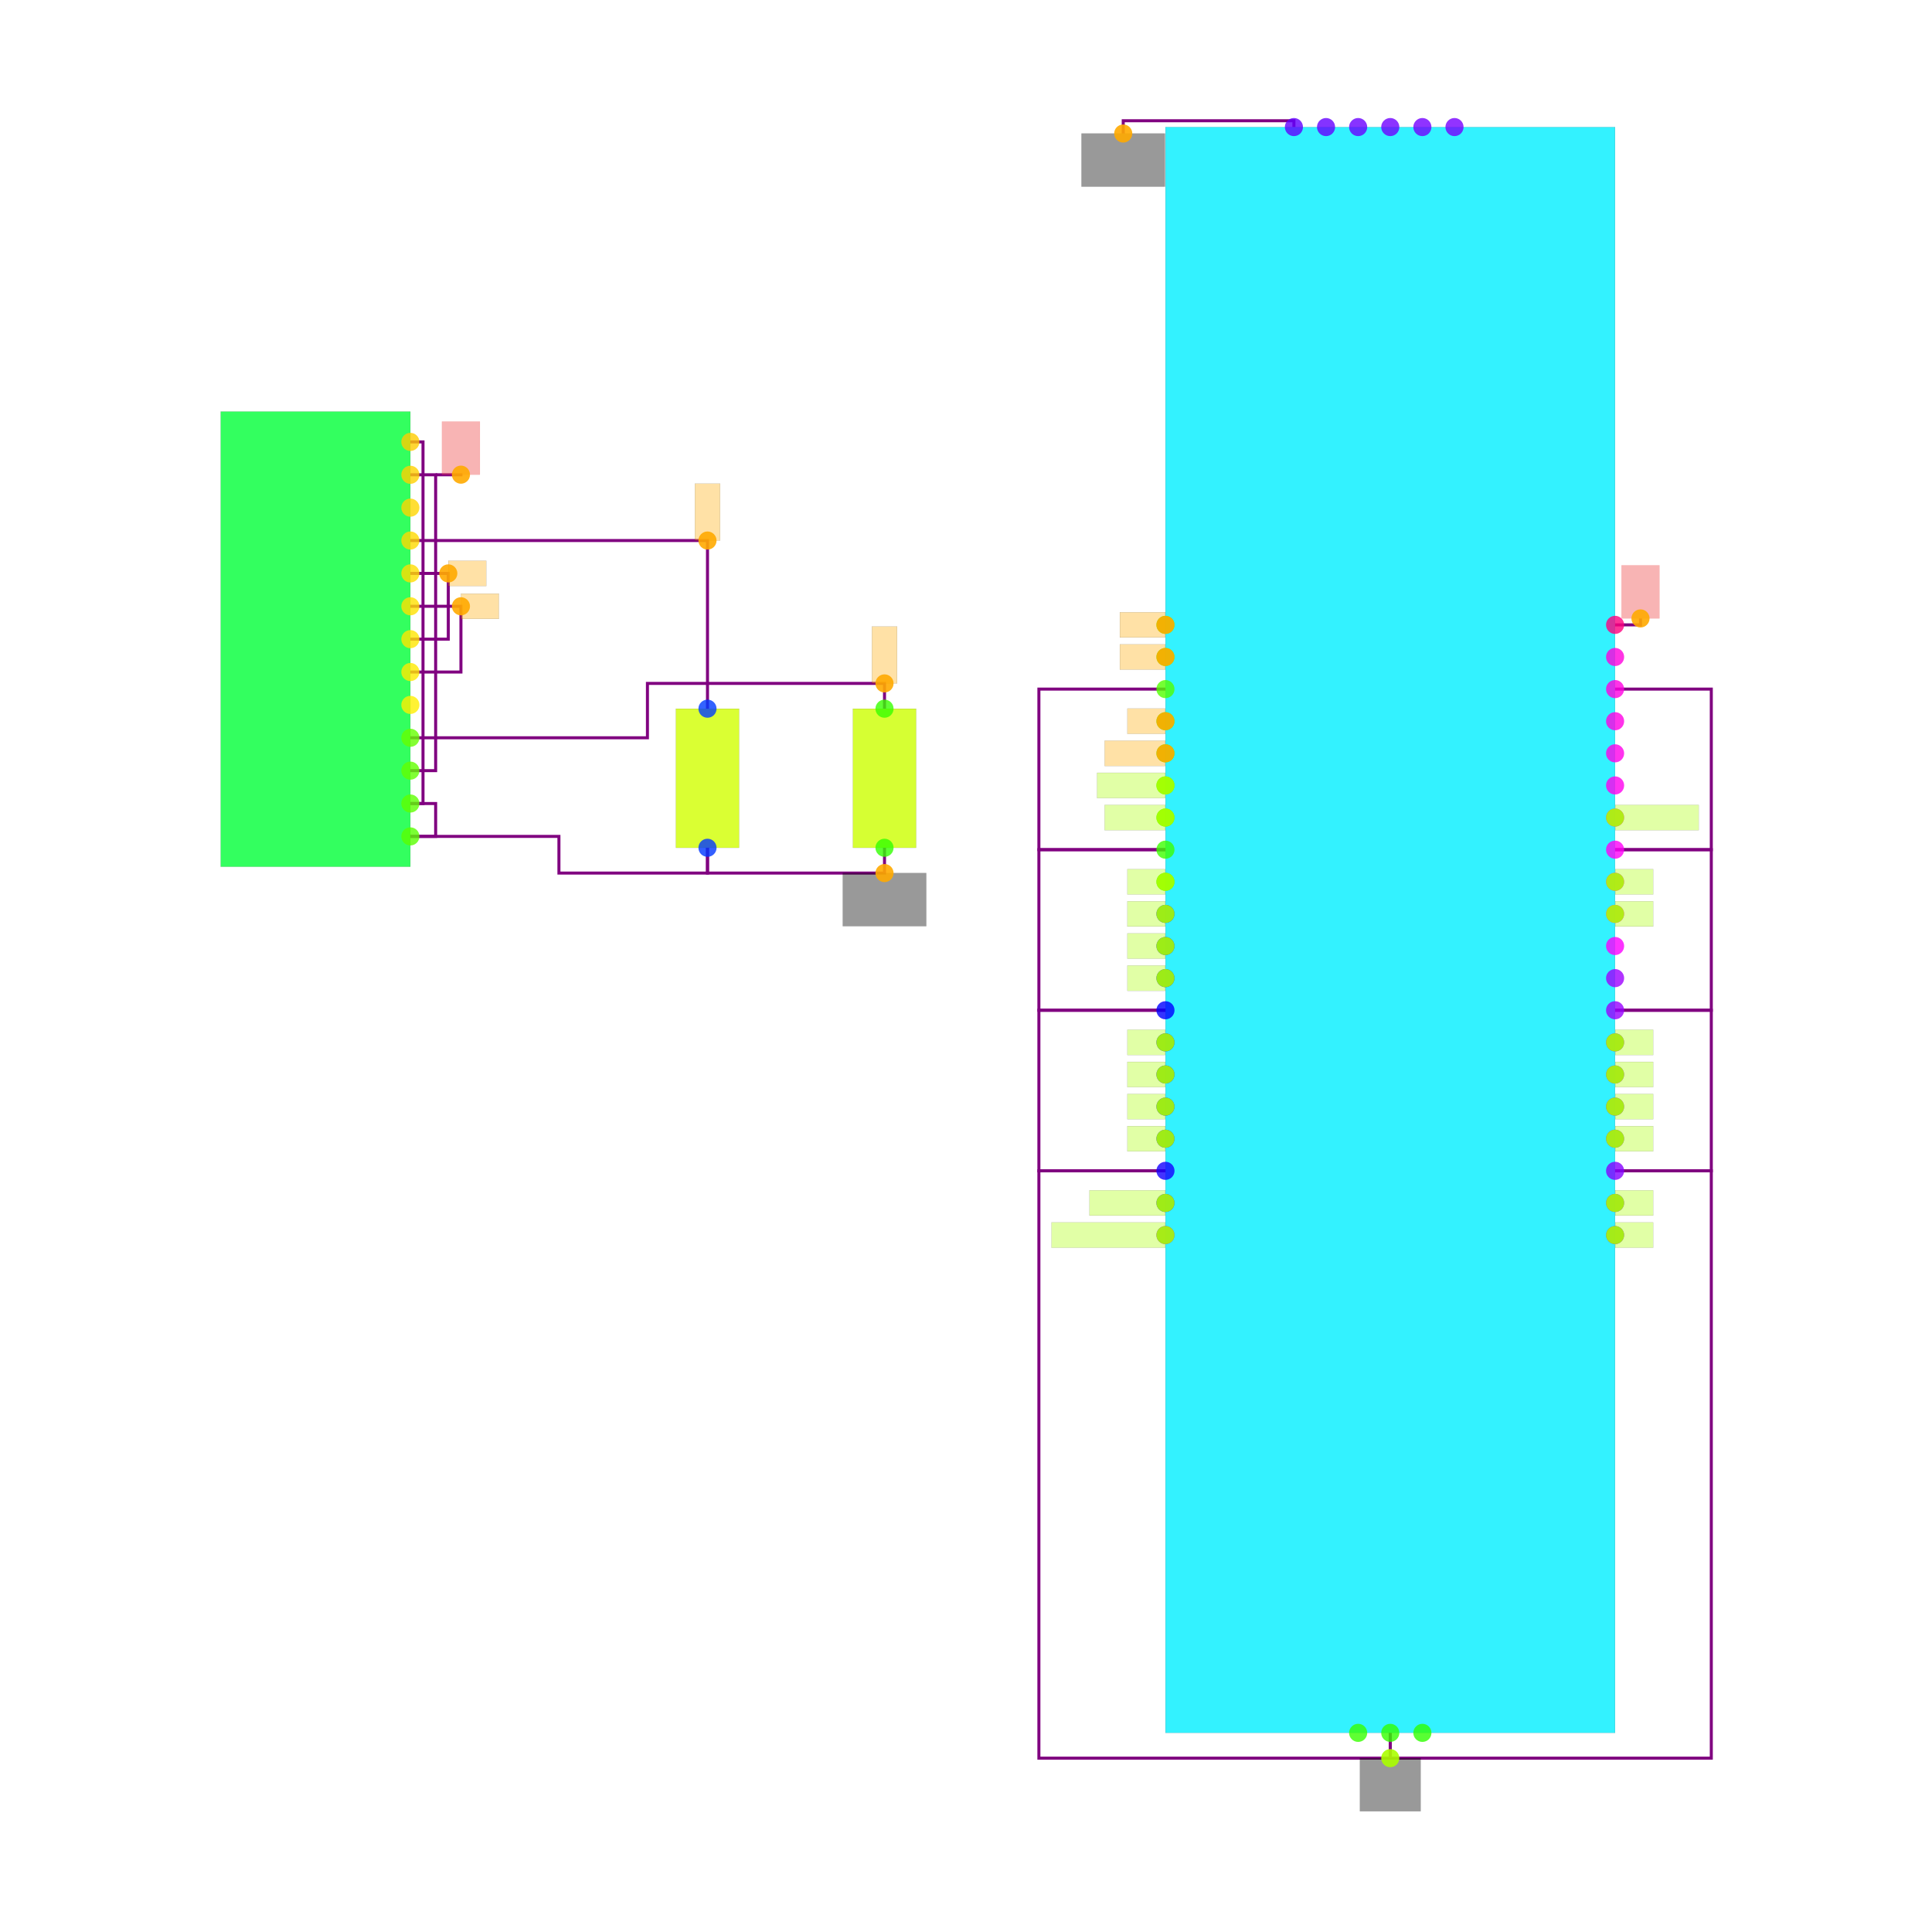
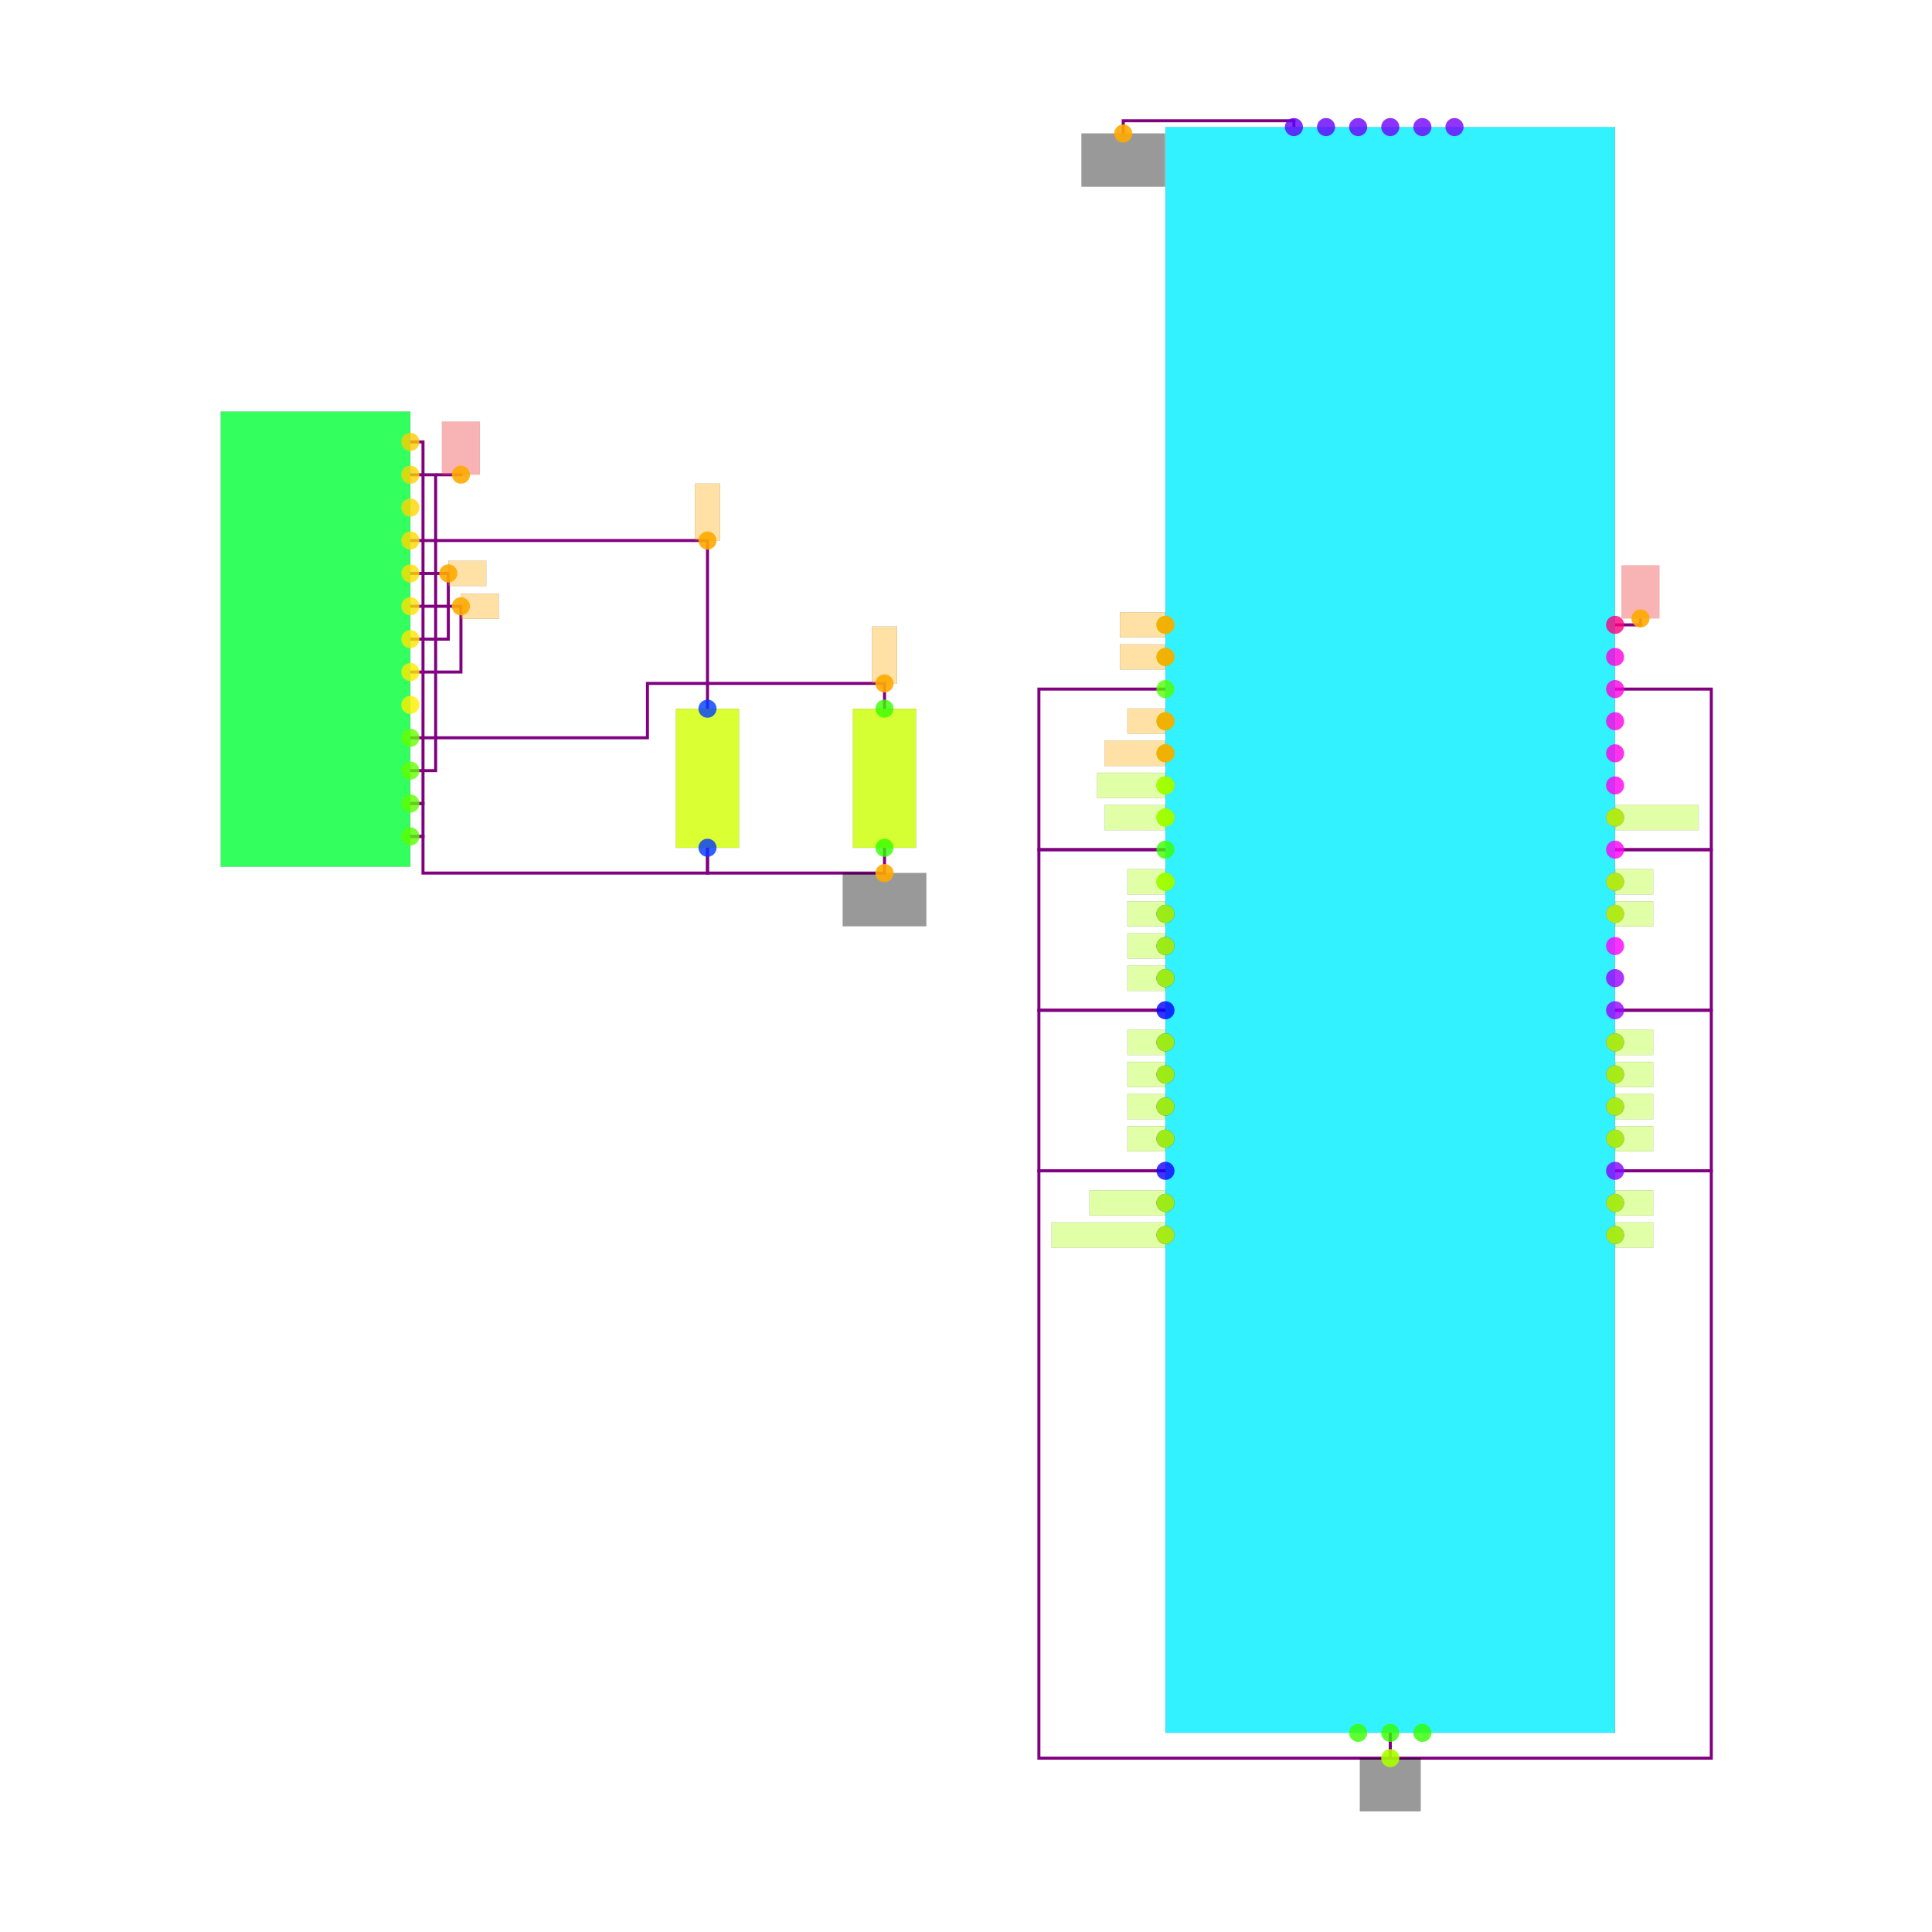
<svg xmlns="http://www.w3.org/2000/svg" width="640" height="640" viewBox="0 0 640 640">
  <rect width="100%" height="100%" fill="white" />
  <g>
    <polyline data-points="-7.75,3.08 -5.4,3.08 -5.4,1.75" data-type="line" data-label="" points="135.937,179.058 234.366,179.058 234.366,234.764" fill="none" stroke="purple" stroke-width="1px" />
  </g>
  <g>
    <polyline data-points="-7.75,1.52 -5.875,1.52 -5.875,1.95 -4,1.95 -4,1.75" data-type="line" data-label="" points="135.937,244.398 214.471,244.398 214.471,226.387 293.005,226.387 293.005,234.764" fill="none" stroke="purple" stroke-width="1px" />
  </g>
  <g>
    <polyline data-points="-4,0.6499999999999999 -4,0.44999999999999973 -5.4,0.44999999999999973 -5.4,0.6499999999999999" data-type="line" data-label="" points="293.005,280.838 293.005,289.215 234.366,289.215 234.366,280.838" fill="none" stroke="purple" stroke-width="1px" />
  </g>
  <g>
-     <polyline data-points="-7.75,0.74 -6.575,0.74 -6.575,0.4499999999999999 -5.4,0.4499999999999999 -5.4,0.6499999999999999" data-type="line" data-label="" points="135.937,277.068 185.152,277.068 185.152,289.215 234.366,289.215 234.366,280.838" fill="none" stroke="purple" stroke-width="1px" />
-   </g>
-   <g>
-     <polyline data-points="-7.75,1 -7.55,1 -7.55,0.74 -7.75,0.74" data-type="line" data-label="" points="135.937,266.178 144.314,266.178 144.314,277.068 135.937,277.068" fill="none" stroke="purple" stroke-width="1px" />
+     <polyline data-points="-7.75,0.74 -7.65,0.74 -7.65,0.4499999999999999 -5.4,0.4499999999999999 -5.4,0.6499999999999999" data-type="line" data-label="" points="135.937,277.068 140.126,277.068 140.126,289.215 234.366,289.215 234.366,280.838" fill="none" stroke="purple" stroke-width="1px" />
+   </g>
+   <g>
+     <polyline data-points="-7.75,1 -7.65,1 -7.65,0.74 -7.75,0.74" data-type="line" data-label="" points="135.937,266.178 140.126,266.178 140.126,277.068 135.937,277.068" fill="none" stroke="purple" stroke-width="1px" />
  </g>
  <g>
    <polyline data-points="-7.75,3.86 -7.65,3.86 -7.65,1 -7.75,1" data-type="line" data-label="" points="135.937,146.387 140.126,146.387 140.126,266.178 135.937,266.178" fill="none" stroke="purple" stroke-width="1px" />
  </g>
  <g>
    <polyline data-points="-7.75,3.6 -7.55,3.6 -7.55,1.26 -7.75,1.26" data-type="line" data-label="" points="135.937,157.277 144.314,157.277 144.314,255.288 135.937,255.288" fill="none" stroke="purple" stroke-width="1px" />
  </g>
  <g>
    <polyline data-points="-7.75,2.82 -7.45,2.82 -7.45,2.3 -7.75,2.3" data-type="line" data-label="" points="135.937,189.948 148.503,189.948 148.503,211.728 135.937,211.728" fill="none" stroke="purple" stroke-width="1px" />
  </g>
  <g>
    <polyline data-points="-7.75,2.56 -7.3500000000000005,2.56 -7.3500000000000005,2.04 -7.75,2.04" data-type="line" data-label="" points="135.937,200.838 152.691,200.838 152.691,222.618 135.937,222.618" fill="none" stroke="purple" stroke-width="1px" />
  </g>
  <g>
    <polyline data-points="-1.778,-1.905 -2.7790000000000004,-1.905 -2.7790000000000004,-0.635 -1.778,-0.635" data-type="line" data-label="" points="386.073,387.853 344.147,387.853 344.147,334.66 386.073,334.66" fill="none" stroke="purple" stroke-width="1px" />
  </g>
  <g>
    <polyline data-points="-1.778,0.635 -2.7790000000000004,0.635 -2.7790000000000004,-0.635 -1.778,-0.635" data-type="line" data-label="" points="386.073,281.466 344.147,281.466 344.147,334.66 386.073,334.66" fill="none" stroke="purple" stroke-width="1px" />
  </g>
  <g>
    <polyline data-points="-1.778,1.905 -2.7790000000000004,1.905 -2.7790000000000004,0.635 -1.778,0.635" data-type="line" data-label="" points="386.073,228.272 344.147,228.272 344.147,281.466 386.073,281.466" fill="none" stroke="purple" stroke-width="1px" />
  </g>
  <g>
    <polyline data-points="0,-6.35 0,-6.55 -2.7790000000000004,-6.55 -2.7790000000000004,-1.905 -1.778,-1.905" data-type="line" data-label="" points="460.545,574.031 460.545,582.408 344.147,582.408 344.147,387.853 386.073,387.853" fill="none" stroke="purple" stroke-width="1px" />
  </g>
  <g>
    <polyline data-points="1.7780000000000005,-1.9050000000000011 2.539,-1.9050000000000011 2.539,-6.55 0,-6.55 0,-6.35" data-type="line" data-label="" points="535.016,387.853 566.89,387.853 566.89,582.408 460.545,582.408 460.545,574.031" fill="none" stroke="purple" stroke-width="1px" />
  </g>
  <g>
    <polyline data-points="1.778,-0.635 2.539,-0.635 2.539,-1.905 1.778,-1.905" data-type="line" data-label="" points="535.016,334.66 566.89,334.66 566.89,387.853 535.016,387.853" fill="none" stroke="purple" stroke-width="1px" />
  </g>
  <g>
    <polyline data-points="1.778,0.635 2.539,0.635 2.539,-0.635 1.778,-0.635" data-type="line" data-label="" points="535.016,281.466 566.89,281.466 566.89,334.66 535.016,334.66" fill="none" stroke="purple" stroke-width="1px" />
  </g>
  <g>
    <polyline data-points="1.778,1.905 2.539,1.905 2.539,0.635 1.778,0.635" data-type="line" data-label="" points="535.016,228.272 566.89,228.272 566.89,281.466 535.016,281.466" fill="none" stroke="purple" stroke-width="1px" />
  </g>
  <g>
    <polyline data-points="-7.55,3.6 -7.35,3.6 -7.35,3.601" data-type="line" data-label="" points="144.314,157.277 152.691,157.277 152.691,157.236" fill="none" stroke="purple" stroke-width="1px" />
  </g>
  <g>
    <polyline data-points="1.778,2.413 1.9789999999999999,2.413 1.9789999999999999,2.4639999999999995" data-type="line" data-label="" points="535.016,206.995 543.435,206.995 543.435,204.859" fill="none" stroke="purple" stroke-width="1px" />
  </g>
  <g>
    <polyline data-points="-0.762,6.35 -0.762,6.3999999999999995 -2.112,6.3999999999999995 -2.112,6.2989999999999995" data-type="line" data-label="" points="428.628,42.094 428.628,40 372.084,40 372.084,44.23" fill="none" stroke="purple" stroke-width="1px" />
  </g>
  <g>
    <rect data-type="rect" data-label="J2" data-x="0" data-y="0" x="386.073" y="42.094" width="148.942" height="531.937" fill="hsl(184, 100%, 50%, 0.8)" stroke="black" stroke-width="0.024" />
  </g>
  <g>
    <rect data-type="rect" data-label="USB1" data-x="-8.5" data-y="2.3" x="73.11" y="136.335" width="62.827" height="150.785" fill="hsl(133, 100%, 50%, 0.8)" stroke="black" stroke-width="0.024" />
  </g>
  <g>
    <rect data-type="rect" data-label="R1" data-x="-5.4" data-y="1.2" x="223.895" y="234.764" width="20.942" height="46.073" fill="hsl(71, 100%, 50%, 0.8)" stroke="black" stroke-width="0.024" />
  </g>
  <g>
    <rect data-type="rect" data-label="R2" data-x="-4" data-y="1.2" x="282.534" y="234.764" width="20.942" height="46.073" fill="hsl(72, 100%, 50%, 0.8)" stroke="black" stroke-width="0.024" />
  </g>
  <g>
    <rect data-type="rect" data-label="netId: SDA globalConnNetId: connectivity_net6" data-x="-1.9589999999999999" data-y="2.413" x="370.953" y="202.806" width="15.079" height="8.377" fill="hsl(40, 100%, 50%, 0.35)" stroke="black" stroke-width="0.024" />
  </g>
  <g>
    <rect data-type="rect" data-label="netId: SCL globalConnNetId: connectivity_net7" data-x="-1.9589999999999999" data-y="2.159" x="370.953" y="213.445" width="15.079" height="8.377" fill="hsl(40, 100%, 50%, 0.35)" stroke="black" stroke-width="0.024" />
  </g>
  <g>
    <rect data-type="rect" data-label="netId: GND globalConnNetId: connectivity_net31" data-x="0" data-y="-6.76" x="450.492" y="582.408" width="20.105" height="17.592" fill="#00000066" stroke="#000000" stroke-width="0.024" />
  </g>
  <g>
    <rect data-type="rect" data-label="netId: UP globalConnNetId: connectivity_net8" data-x="-1.9289999999999998" data-y="1.651" x="373.466" y="234.723" width="12.565" height="8.377" fill="hsl(40, 100%, 50%, 0.35)" stroke="black" stroke-width="0.024" />
  </g>
  <g>
    <rect data-type="rect" data-label="netId: DOWN globalConnNetId: connectivity_net9" data-x="-2.0189999999999997" data-y="1.397" x="365.927" y="245.361" width="20.105" height="8.377" fill="hsl(40, 100%, 50%, 0.35)" stroke="black" stroke-width="0.024" />
  </g>
  <g>
    <rect data-type="rect" data-label="netId: RIGHT globalConnNetId: connectivity_net10" data-x="-2.049" data-y="1.143" x="363.414" y="256" width="22.618" height="8.377" fill="hsl(80, 100%, 50%, 0.35)" stroke="black" stroke-width="0.024" />
  </g>
  <g>
    <rect data-type="rect" data-label="netId: LEFT globalConnNetId: connectivity_net11" data-x="-2.0189999999999997" data-y="0.889" x="365.927" y="266.639" width="20.105" height="8.377" fill="hsl(80, 100%, 50%, 0.35)" stroke="black" stroke-width="0.024" />
  </g>
  <g>
    <rect data-type="rect" data-label="netId: B1 globalConnNetId: connectivity_net12" data-x="-1.9289999999999998" data-y="0.381" x="373.466" y="287.916" width="12.565" height="8.377" fill="hsl(80, 100%, 50%, 0.35)" stroke="black" stroke-width="0.024" />
  </g>
  <g>
    <rect data-type="rect" data-label="netId: B2 globalConnNetId: connectivity_net13" data-x="-1.9289999999999998" data-y="0.127" x="373.466" y="298.555" width="12.565" height="8.377" fill="hsl(80, 100%, 50%, 0.35)" stroke="black" stroke-width="0.024" />
  </g>
  <g>
    <rect data-type="rect" data-label="netId: R2 globalConnNetId: connectivity_net14" data-x="-1.9289999999999998" data-y="-0.127" x="373.466" y="309.194" width="12.565" height="8.377" fill="hsl(80, 100%, 50%, 0.35)" stroke="black" stroke-width="0.024" />
  </g>
  <g>
    <rect data-type="rect" data-label="netId: L2 globalConnNetId: connectivity_net15" data-x="-1.9289999999999998" data-y="-0.381" x="373.466" y="319.832" width="12.565" height="8.377" fill="hsl(80, 100%, 50%, 0.35)" stroke="black" stroke-width="0.024" />
  </g>
  <g>
    <rect data-type="rect" data-label="netId: B3 globalConnNetId: connectivity_net16" data-x="-1.9289999999999998" data-y="-0.889" x="373.466" y="341.11" width="12.565" height="8.377" fill="hsl(80, 100%, 50%, 0.35)" stroke="black" stroke-width="0.024" />
  </g>
  <g>
    <rect data-type="rect" data-label="netId: B4 globalConnNetId: connectivity_net17" data-x="-1.9289999999999998" data-y="-1.143" x="373.466" y="351.749" width="12.565" height="8.377" fill="hsl(80, 100%, 50%, 0.35)" stroke="black" stroke-width="0.024" />
  </g>
  <g>
    <rect data-type="rect" data-label="netId: R1 globalConnNetId: connectivity_net18" data-x="-1.9289999999999998" data-y="-1.397" x="373.466" y="362.387" width="12.565" height="8.377" fill="hsl(80, 100%, 50%, 0.35)" stroke="black" stroke-width="0.024" />
  </g>
  <g>
    <rect data-type="rect" data-label="netId: L1 globalConnNetId: connectivity_net19" data-x="-1.9289999999999998" data-y="-1.651" x="373.466" y="373.026" width="12.565" height="8.377" fill="hsl(80, 100%, 50%, 0.35)" stroke="black" stroke-width="0.024" />
  </g>
  <g>
    <rect data-type="rect" data-label="netId: TURBO globalConnNetId: connectivity_net20" data-x="-2.0789999999999997" data-y="-2.159" x="360.901" y="394.304" width="25.131" height="8.377" fill="hsl(80, 100%, 50%, 0.35)" stroke="black" stroke-width="0.024" />
  </g>
  <g>
    <rect data-type="rect" data-label="netId: LED-TURBO globalConnNetId: connectivity_net21" data-x="-2.229" data-y="-2.413" x="348.335" y="404.942" width="37.696" height="8.377" fill="hsl(80, 100%, 50%, 0.35)" stroke="black" stroke-width="0.024" />
  </g>
  <g>
    <rect data-type="rect" data-label="netId: S1 globalConnNetId: connectivity_net22" data-x="1.9289999999999998" data-y="-2.413" x="535.058" y="404.942" width="12.565" height="8.377" fill="hsl(80, 100%, 50%, 0.35)" stroke="black" stroke-width="0.024" />
  </g>
  <g>
    <rect data-type="rect" data-label="netId: S2 globalConnNetId: connectivity_net23" data-x="1.9289999999999998" data-y="-2.159" x="535.058" y="394.304" width="12.565" height="8.377" fill="hsl(80, 100%, 50%, 0.35)" stroke="black" stroke-width="0.024" />
  </g>
  <g>
    <rect data-type="rect" data-label="netId: L3 globalConnNetId: connectivity_net24" data-x="1.9289999999999998" data-y="-1.651" x="535.058" y="373.026" width="12.565" height="8.377" fill="hsl(80, 100%, 50%, 0.35)" stroke="black" stroke-width="0.024" />
  </g>
  <g>
    <rect data-type="rect" data-label="netId: R3 globalConnNetId: connectivity_net25" data-x="1.9289999999999998" data-y="-1.397" x="535.058" y="362.387" width="12.565" height="8.377" fill="hsl(80, 100%, 50%, 0.35)" stroke="black" stroke-width="0.024" />
  </g>
  <g>
    <rect data-type="rect" data-label="netId: A1 globalConnNetId: connectivity_net26" data-x="1.9289999999999998" data-y="-1.143" x="535.058" y="351.749" width="12.565" height="8.377" fill="hsl(80, 100%, 50%, 0.35)" stroke="black" stroke-width="0.024" />
  </g>
  <g>
    <rect data-type="rect" data-label="netId: A2 globalConnNetId: connectivity_net27" data-x="1.9289999999999998" data-y="-0.889" x="535.058" y="341.11" width="12.565" height="8.377" fill="hsl(80, 100%, 50%, 0.35)" stroke="black" stroke-width="0.024" />
  </g>
  <g>
    <rect data-type="rect" data-label="netId: R5 globalConnNetId: connectivity_net28" data-x="1.9289999999999998" data-y="0.127" x="535.058" y="298.555" width="12.565" height="8.377" fill="hsl(80, 100%, 50%, 0.35)" stroke="black" stroke-width="0.024" />
  </g>
  <g>
    <rect data-type="rect" data-label="netId: L5 globalConnNetId: connectivity_net29" data-x="1.9289999999999998" data-y="0.381" x="535.058" y="287.916" width="12.565" height="8.377" fill="hsl(80, 100%, 50%, 0.35)" stroke="black" stroke-width="0.024" />
  </g>
  <g>
    <rect data-type="rect" data-label="netId: LED-RGB globalConnNetId: connectivity_net30" data-x="2.109" data-y="0.889" x="535.058" y="266.639" width="27.644" height="8.377" fill="hsl(80, 100%, 50%, 0.35)" stroke="black" stroke-width="0.024" />
  </g>
  <g>
    <rect data-type="rect" data-label="netId: V5 globalConnNetId: connectivity_net3" data-x="-7.35" data-y="3.811" x="146.408" y="139.644" width="12.565" height="17.592" fill="#ef444466" stroke="#ef4444" stroke-width="0.024" />
  </g>
  <g>
    <rect data-type="rect" data-label="netId: V5 globalConnNetId: connectivity_net3" data-x="1.9789999999999999" data-y="2.6739999999999995" x="537.152" y="187.267" width="12.565" height="17.592" fill="#ef444466" stroke="#ef4444" stroke-width="0.024" />
  </g>
  <g>
    <rect data-type="rect" data-label="netId: GNDPWR globalConnNetId: connectivity_net2" data-x="-4" data-y="0.23999999999999974" x="279.183" y="289.215" width="27.644" height="17.592" fill="#00000066" stroke="#000000" stroke-width="0.024" />
  </g>
  <g>
    <rect data-type="rect" data-label="netId: GNDPWR globalConnNetId: connectivity_net2" data-x="-2.112" data-y="6.0889999999999995" x="358.262" y="44.23" width="27.644" height="17.592" fill="#00000066" stroke="#000000" stroke-width="0.024" />
  </g>
  <g>
    <rect data-type="rect" data-label="netId: USB1.CC1 to R1.1 globalConnNetId: connectivity_net0" data-x="-5.4" data-y="3.305" x="230.178" y="160.209" width="8.377" height="18.848" fill="hsl(40, 100%, 50%, 0.35)" stroke="black" stroke-width="0.024" />
  </g>
  <g>
    <rect data-type="rect" data-label="netId: D- globalConnNetId: connectivity_net4" data-x="-7.3" data-y="2.82" x="148.503" y="185.759" width="12.565" height="8.377" fill="hsl(40, 100%, 50%, 0.35)" stroke="black" stroke-width="0.024" />
  </g>
  <g>
    <rect data-type="rect" data-label="netId: D+ globalConnNetId: connectivity_net5" data-x="-7.2" data-y="2.56" x="152.691" y="196.649" width="12.565" height="8.377" fill="hsl(40, 100%, 50%, 0.35)" stroke="black" stroke-width="0.024" />
  </g>
  <g>
    <rect data-type="rect" data-label="netId: USB1.CC2 to R2.1 globalConnNetId: connectivity_net1" data-x="-4" data-y="2.175" x="288.817" y="207.539" width="8.377" height="18.848" fill="hsl(40, 100%, 50%, 0.35)" stroke="black" stroke-width="0.024" />
  </g>
  <g>
    <circle data-type="point" data-label="J2.1 x-" data-x="-1.778" data-y="2.413" cx="386.073" cy="206.995" r="3" fill="hsl(99, 100%, 50%, 0.8)" />
  </g>
  <g>
    <circle data-type="point" data-label="J2.2 x-" data-x="-1.778" data-y="2.159" cx="386.073" cy="217.634" r="3" fill="hsl(100, 100%, 50%, 0.8)" />
  </g>
  <g>
    <circle data-type="point" data-label="J2.3 x-" data-x="-1.778" data-y="1.905" cx="386.073" cy="228.272" r="3" fill="hsl(101, 100%, 50%, 0.8)" />
  </g>
  <g>
    <circle data-type="point" data-label="J2.4 x-" data-x="-1.778" data-y="1.651" cx="386.073" cy="238.911" r="3" fill="hsl(102, 100%, 50%, 0.8)" />
  </g>
  <g>
    <circle data-type="point" data-label="J2.5 x-" data-x="-1.778" data-y="1.397" cx="386.073" cy="249.55" r="3" fill="hsl(103, 100%, 50%, 0.8)" />
  </g>
  <g>
    <circle data-type="point" data-label="J2.6 x-" data-x="-1.778" data-y="1.143" cx="386.073" cy="260.188" r="3" fill="hsl(104, 100%, 50%, 0.8)" />
  </g>
  <g>
    <circle data-type="point" data-label="J2.7 x-" data-x="-1.778" data-y="0.889" cx="386.073" cy="270.827" r="3" fill="hsl(105, 100%, 50%, 0.8)" />
  </g>
  <g>
    <circle data-type="point" data-label="J2.8 x-" data-x="-1.778" data-y="0.635" cx="386.073" cy="281.466" r="3" fill="hsl(106, 100%, 50%, 0.8)" />
  </g>
  <g>
    <circle data-type="point" data-label="J2.9 x-" data-x="-1.778" data-y="0.381" cx="386.073" cy="292.105" r="3" fill="hsl(107, 100%, 50%, 0.8)" />
  </g>
  <g>
    <circle data-type="point" data-label="J2.10 x-" data-x="-1.778" data-y="0.127" cx="386.073" cy="302.743" r="3" fill="hsl(237, 100%, 50%, 0.8)" />
  </g>
  <g>
    <circle data-type="point" data-label="J2.11 x-" data-x="-1.778" data-y="-0.127" cx="386.073" cy="313.382" r="3" fill="hsl(238, 100%, 50%, 0.8)" />
  </g>
  <g>
    <circle data-type="point" data-label="J2.12 x-" data-x="-1.778" data-y="-0.381" cx="386.073" cy="324.021" r="3" fill="hsl(239, 100%, 50%, 0.8)" />
  </g>
  <g>
    <circle data-type="point" data-label="J2.13 x-" data-x="-1.778" data-y="-0.635" cx="386.073" cy="334.66" r="3" fill="hsl(240, 100%, 50%, 0.8)" />
  </g>
  <g>
    <circle data-type="point" data-label="J2.14 x-" data-x="-1.778" data-y="-0.889" cx="386.073" cy="345.298" r="3" fill="hsl(241, 100%, 50%, 0.8)" />
  </g>
  <g>
    <circle data-type="point" data-label="J2.15 x-" data-x="-1.778" data-y="-1.143" cx="386.073" cy="355.937" r="3" fill="hsl(242, 100%, 50%, 0.8)" />
  </g>
  <g>
    <circle data-type="point" data-label="J2.16 x-" data-x="-1.778" data-y="-1.397" cx="386.073" cy="366.576" r="3" fill="hsl(243, 100%, 50%, 0.8)" />
  </g>
  <g>
    <circle data-type="point" data-label="J2.17 x-" data-x="-1.778" data-y="-1.651" cx="386.073" cy="377.215" r="3" fill="hsl(244, 100%, 50%, 0.8)" />
  </g>
  <g>
    <circle data-type="point" data-label="J2.18 x-" data-x="-1.778" data-y="-1.905" cx="386.073" cy="387.853" r="3" fill="hsl(245, 100%, 50%, 0.8)" />
  </g>
  <g>
    <circle data-type="point" data-label="J2.19 x-" data-x="-1.778" data-y="-2.159" cx="386.073" cy="398.492" r="3" fill="hsl(246, 100%, 50%, 0.8)" />
  </g>
  <g>
    <circle data-type="point" data-label="J2.20 x-" data-x="-1.778" data-y="-2.413" cx="386.073" cy="409.131" r="3" fill="hsl(268, 100%, 50%, 0.8)" />
  </g>
  <g>
    <circle data-type="point" data-label="J2.21 x+" data-x="1.778" data-y="-2.413" cx="535.016" cy="409.131" r="3" fill="hsl(269, 100%, 50%, 0.8)" />
  </g>
  <g>
    <circle data-type="point" data-label="J2.22 x+" data-x="1.778" data-y="-2.159" cx="535.016" cy="398.492" r="3" fill="hsl(270, 100%, 50%, 0.8)" />
  </g>
  <g>
    <circle data-type="point" data-label="J2.23 x+" data-x="1.778" data-y="-1.905" cx="535.016" cy="387.853" r="3" fill="hsl(271, 100%, 50%, 0.8)" />
  </g>
  <g>
    <circle data-type="point" data-label="J2.24 x+" data-x="1.778" data-y="-1.651" cx="535.016" cy="377.215" r="3" fill="hsl(272, 100%, 50%, 0.8)" />
  </g>
  <g>
    <circle data-type="point" data-label="J2.25 x+" data-x="1.778" data-y="-1.397" cx="535.016" cy="366.576" r="3" fill="hsl(273, 100%, 50%, 0.8)" />
  </g>
  <g>
    <circle data-type="point" data-label="J2.26 x+" data-x="1.778" data-y="-1.143" cx="535.016" cy="355.937" r="3" fill="hsl(274, 100%, 50%, 0.8)" />
  </g>
  <g>
    <circle data-type="point" data-label="J2.27 x+" data-x="1.778" data-y="-0.889" cx="535.016" cy="345.298" r="3" fill="hsl(275, 100%, 50%, 0.8)" />
  </g>
  <g>
    <circle data-type="point" data-label="J2.28 x+" data-x="1.778" data-y="-0.635" cx="535.016" cy="334.66" r="3" fill="hsl(276, 100%, 50%, 0.8)" />
  </g>
  <g>
    <circle data-type="point" data-label="J2.29 x+" data-x="1.778" data-y="-0.381" cx="535.016" cy="324.021" r="3" fill="hsl(277, 100%, 50%, 0.8)" />
  </g>
  <g>
    <circle data-type="point" data-label="J2.30 x+" data-x="1.778" data-y="-0.127" cx="535.016" cy="313.382" r="3" fill="hsl(299, 100%, 50%, 0.8)" />
  </g>
  <g>
    <circle data-type="point" data-label="J2.31 x+" data-x="1.778" data-y="0.127" cx="535.016" cy="302.743" r="3" fill="hsl(300, 100%, 50%, 0.8)" />
  </g>
  <g>
    <circle data-type="point" data-label="J2.32 x+" data-x="1.778" data-y="0.381" cx="535.016" cy="292.105" r="3" fill="hsl(301, 100%, 50%, 0.8)" />
  </g>
  <g>
    <circle data-type="point" data-label="J2.33 x+" data-x="1.778" data-y="0.635" cx="535.016" cy="281.466" r="3" fill="hsl(302, 100%, 50%, 0.8)" />
  </g>
  <g>
    <circle data-type="point" data-label="J2.34 x+" data-x="1.778" data-y="0.889" cx="535.016" cy="270.827" r="3" fill="hsl(303, 100%, 50%, 0.8)" />
  </g>
  <g>
    <circle data-type="point" data-label="J2.35 x+" data-x="1.778" data-y="1.143" cx="535.016" cy="260.188" r="3" fill="hsl(304, 100%, 50%, 0.8)" />
  </g>
  <g>
    <circle data-type="point" data-label="J2.36 x+" data-x="1.778" data-y="1.397" cx="535.016" cy="249.55" r="3" fill="hsl(305, 100%, 50%, 0.8)" />
  </g>
  <g>
    <circle data-type="point" data-label="J2.37 x+" data-x="1.778" data-y="1.651" cx="535.016" cy="238.911" r="3" fill="hsl(306, 100%, 50%, 0.8)" />
  </g>
  <g>
    <circle data-type="point" data-label="J2.38 x+" data-x="1.778" data-y="1.905" cx="535.016" cy="228.272" r="3" fill="hsl(307, 100%, 50%, 0.8)" />
  </g>
  <g>
    <circle data-type="point" data-label="J2.39 x+" data-x="1.778" data-y="2.159" cx="535.016" cy="217.634" r="3" fill="hsl(308, 100%, 50%, 0.8)" />
  </g>
  <g>
    <circle data-type="point" data-label="J2.40 x+" data-x="1.778" data-y="2.413" cx="535.016" cy="206.995" r="3" fill="hsl(330, 100%, 50%, 0.8)" />
  </g>
  <g>
    <circle data-type="point" data-label="J2.TP1 y+" data-x="-0.762" data-y="6.35" cx="428.628" cy="42.094" r="3" fill="hsl(263, 100%, 50%, 0.8)" />
  </g>
  <g>
    <circle data-type="point" data-label="J2.TP2 y+" data-x="-0.508" data-y="6.35" cx="439.267" cy="42.094" r="3" fill="hsl(264, 100%, 50%, 0.8)" />
  </g>
  <g>
    <circle data-type="point" data-label="J2.TP3 y+" data-x="-0.254" data-y="6.35" cx="449.906" cy="42.094" r="3" fill="hsl(265, 100%, 50%, 0.8)" />
  </g>
  <g>
    <circle data-type="point" data-label="J2.TP4 y+" data-x="0" data-y="6.35" cx="460.545" cy="42.094" r="3" fill="hsl(266, 100%, 50%, 0.8)" />
  </g>
  <g>
    <circle data-type="point" data-label="J2.TP5 y+" data-x="0.254" data-y="6.35" cx="471.183" cy="42.094" r="3" fill="hsl(267, 100%, 50%, 0.8)" />
  </g>
  <g>
    <circle data-type="point" data-label="J2.TP6 y+" data-x="0.508" data-y="6.35" cx="481.822" cy="42.094" r="3" fill="hsl(268, 100%, 50%, 0.8)" />
  </g>
  <g>
    <circle data-type="point" data-label="J2.D1 y-" data-x="-0.254" data-y="-6.35" cx="449.906" cy="574.031" r="3" fill="hsl(107, 100%, 50%, 0.8)" />
  </g>
  <g>
    <circle data-type="point" data-label="J2.D2 y-" data-x="0" data-y="-6.35" cx="460.545" cy="574.031" r="3" fill="hsl(108, 100%, 50%, 0.8)" />
  </g>
  <g>
    <circle data-type="point" data-label="J2.D3 y-" data-x="0.254" data-y="-6.35" cx="471.183" cy="574.031" r="3" fill="hsl(109, 100%, 50%, 0.8)" />
  </g>
  <g>
    <circle data-type="point" data-label="USB1.1 x+" data-x="-7.75" data-y="3.86" cx="135.937" cy="146.387" r="3" fill="hsl(48, 100%, 50%, 0.8)" />
  </g>
  <g>
    <circle data-type="point" data-label="USB1.2 x+" data-x="-7.75" data-y="3.6" cx="135.937" cy="157.277" r="3" fill="hsl(49, 100%, 50%, 0.8)" />
  </g>
  <g>
    <circle data-type="point" data-label="USB1.3 x+" data-x="-7.75" data-y="3.34" cx="135.937" cy="168.168" r="3" fill="hsl(50, 100%, 50%, 0.8)" />
  </g>
  <g>
    <circle data-type="point" data-label="USB1.4 x+" data-x="-7.75" data-y="3.08" cx="135.937" cy="179.058" r="3" fill="hsl(51, 100%, 50%, 0.8)" />
  </g>
  <g>
    <circle data-type="point" data-label="USB1.5 x+" data-x="-7.75" data-y="2.82" cx="135.937" cy="189.948" r="3" fill="hsl(52, 100%, 50%, 0.8)" />
  </g>
  <g>
    <circle data-type="point" data-label="USB1.6 x+" data-x="-7.75" data-y="2.56" cx="135.937" cy="200.838" r="3" fill="hsl(53, 100%, 50%, 0.8)" />
  </g>
  <g>
    <circle data-type="point" data-label="USB1.7 x+" data-x="-7.75" data-y="2.3" cx="135.937" cy="211.728" r="3" fill="hsl(54, 100%, 50%, 0.8)" />
  </g>
  <g>
    <circle data-type="point" data-label="USB1.8 x+" data-x="-7.75" data-y="2.04" cx="135.937" cy="222.618" r="3" fill="hsl(55, 100%, 50%, 0.8)" />
  </g>
  <g>
    <circle data-type="point" data-label="USB1.9 x+" data-x="-7.75" data-y="1.78" cx="135.937" cy="233.508" r="3" fill="hsl(56, 100%, 50%, 0.8)" />
  </g>
  <g>
    <circle data-type="point" data-label="USB1.10 x+" data-x="-7.75" data-y="1.52" cx="135.937" cy="244.398" r="3" fill="hsl(96, 100%, 50%, 0.8)" />
  </g>
  <g>
    <circle data-type="point" data-label="USB1.11 x+" data-x="-7.75" data-y="1.26" cx="135.937" cy="255.288" r="3" fill="hsl(97, 100%, 50%, 0.8)" />
  </g>
  <g>
    <circle data-type="point" data-label="USB1.12 x+" data-x="-7.75" data-y="1" cx="135.937" cy="266.178" r="3" fill="hsl(98, 100%, 50%, 0.8)" />
  </g>
  <g>
    <circle data-type="point" data-label="USB1.13 x+" data-x="-7.75" data-y="0.74" cx="135.937" cy="277.068" r="3" fill="hsl(99, 100%, 50%, 0.8)" />
  </g>
  <g>
    <circle data-type="point" data-label="R1.1 y+" data-x="-5.4" data-y="1.75" cx="234.366" cy="234.764" r="3" fill="hsl(226, 100%, 50%, 0.8)" />
  </g>
  <g>
    <circle data-type="point" data-label="R1.2 y-" data-x="-5.4" data-y="0.6499999999999999" cx="234.366" cy="280.838" r="3" fill="hsl(227, 100%, 50%, 0.8)" />
  </g>
  <g>
    <circle data-type="point" data-label="R2.1 y+" data-x="-4" data-y="1.75" cx="293.005" cy="234.764" r="3" fill="hsl(107, 100%, 50%, 0.8)" />
  </g>
  <g>
    <circle data-type="point" data-label="R2.2 y-" data-x="-4" data-y="0.6499999999999999" cx="293.005" cy="280.838" r="3" fill="hsl(108, 100%, 50%, 0.8)" />
  </g>
  <g>
    <circle data-type="point" data-label="anchorPoint orientation: x-" data-x="-1.778" data-y="2.413" cx="386.073" cy="206.995" r="3" fill="hsl(40, 100%, 50%, 0.9)" />
  </g>
  <g>
    <circle data-type="point" data-label="anchorPoint orientation: x-" data-x="-1.778" data-y="2.159" cx="386.073" cy="217.634" r="3" fill="hsl(40, 100%, 50%, 0.9)" />
  </g>
  <g>
    <circle data-type="point" data-label="anchorPoint orientation: y-" data-x="0" data-y="-6.55" cx="460.545" cy="582.408" r="3" fill="hsl(80, 100%, 50%, 0.9)" />
  </g>
  <g>
    <circle data-type="point" data-label="anchorPoint orientation: x-" data-x="-1.778" data-y="1.651" cx="386.073" cy="238.911" r="3" fill="hsl(40, 100%, 50%, 0.9)" />
  </g>
  <g>
    <circle data-type="point" data-label="anchorPoint orientation: x-" data-x="-1.778" data-y="1.397" cx="386.073" cy="249.55" r="3" fill="hsl(40, 100%, 50%, 0.9)" />
  </g>
  <g>
    <circle data-type="point" data-label="anchorPoint orientation: x-" data-x="-1.778" data-y="1.143" cx="386.073" cy="260.188" r="3" fill="hsl(80, 100%, 50%, 0.9)" />
  </g>
  <g>
    <circle data-type="point" data-label="anchorPoint orientation: x-" data-x="-1.778" data-y="0.889" cx="386.073" cy="270.827" r="3" fill="hsl(80, 100%, 50%, 0.9)" />
  </g>
  <g>
    <circle data-type="point" data-label="anchorPoint orientation: x-" data-x="-1.778" data-y="0.381" cx="386.073" cy="292.105" r="3" fill="hsl(80, 100%, 50%, 0.9)" />
  </g>
  <g>
    <circle data-type="point" data-label="anchorPoint orientation: x-" data-x="-1.778" data-y="0.127" cx="386.073" cy="302.743" r="3" fill="hsl(80, 100%, 50%, 0.9)" />
  </g>
  <g>
    <circle data-type="point" data-label="anchorPoint orientation: x-" data-x="-1.778" data-y="-0.127" cx="386.073" cy="313.382" r="3" fill="hsl(80, 100%, 50%, 0.9)" />
  </g>
  <g>
    <circle data-type="point" data-label="anchorPoint orientation: x-" data-x="-1.778" data-y="-0.381" cx="386.073" cy="324.021" r="3" fill="hsl(80, 100%, 50%, 0.9)" />
  </g>
  <g>
    <circle data-type="point" data-label="anchorPoint orientation: x-" data-x="-1.778" data-y="-0.889" cx="386.073" cy="345.298" r="3" fill="hsl(80, 100%, 50%, 0.9)" />
  </g>
  <g>
    <circle data-type="point" data-label="anchorPoint orientation: x-" data-x="-1.778" data-y="-1.143" cx="386.073" cy="355.937" r="3" fill="hsl(80, 100%, 50%, 0.9)" />
  </g>
  <g>
    <circle data-type="point" data-label="anchorPoint orientation: x-" data-x="-1.778" data-y="-1.397" cx="386.073" cy="366.576" r="3" fill="hsl(80, 100%, 50%, 0.9)" />
  </g>
  <g>
    <circle data-type="point" data-label="anchorPoint orientation: x-" data-x="-1.778" data-y="-1.651" cx="386.073" cy="377.215" r="3" fill="hsl(80, 100%, 50%, 0.9)" />
  </g>
  <g>
    <circle data-type="point" data-label="anchorPoint orientation: x-" data-x="-1.778" data-y="-2.159" cx="386.073" cy="398.492" r="3" fill="hsl(80, 100%, 50%, 0.9)" />
  </g>
  <g>
    <circle data-type="point" data-label="anchorPoint orientation: x-" data-x="-1.778" data-y="-2.413" cx="386.073" cy="409.131" r="3" fill="hsl(80, 100%, 50%, 0.9)" />
  </g>
  <g>
    <circle data-type="point" data-label="anchorPoint orientation: x+" data-x="1.778" data-y="-2.413" cx="535.016" cy="409.131" r="3" fill="hsl(80, 100%, 50%, 0.9)" />
  </g>
  <g>
    <circle data-type="point" data-label="anchorPoint orientation: x+" data-x="1.778" data-y="-2.159" cx="535.016" cy="398.492" r="3" fill="hsl(80, 100%, 50%, 0.9)" />
  </g>
  <g>
    <circle data-type="point" data-label="anchorPoint orientation: x+" data-x="1.778" data-y="-1.651" cx="535.016" cy="377.215" r="3" fill="hsl(80, 100%, 50%, 0.9)" />
  </g>
  <g>
    <circle data-type="point" data-label="anchorPoint orientation: x+" data-x="1.778" data-y="-1.397" cx="535.016" cy="366.576" r="3" fill="hsl(80, 100%, 50%, 0.9)" />
  </g>
  <g>
    <circle data-type="point" data-label="anchorPoint orientation: x+" data-x="1.778" data-y="-1.143" cx="535.016" cy="355.937" r="3" fill="hsl(80, 100%, 50%, 0.9)" />
  </g>
  <g>
    <circle data-type="point" data-label="anchorPoint orientation: x+" data-x="1.778" data-y="-0.889" cx="535.016" cy="345.298" r="3" fill="hsl(80, 100%, 50%, 0.9)" />
  </g>
  <g>
    <circle data-type="point" data-label="anchorPoint orientation: x+" data-x="1.778" data-y="0.127" cx="535.016" cy="302.743" r="3" fill="hsl(80, 100%, 50%, 0.9)" />
  </g>
  <g>
    <circle data-type="point" data-label="anchorPoint orientation: x+" data-x="1.778" data-y="0.381" cx="535.016" cy="292.105" r="3" fill="hsl(80, 100%, 50%, 0.9)" />
  </g>
  <g>
    <circle data-type="point" data-label="anchorPoint orientation: x+" data-x="1.778" data-y="0.889" cx="535.016" cy="270.827" r="3" fill="hsl(80, 100%, 50%, 0.9)" />
  </g>
  <g>
    <circle data-type="point" data-label="anchorPoint orientation: y+" data-x="-7.35" data-y="3.601" cx="152.691" cy="157.236" r="3" fill="hsl(40, 100%, 50%, 0.9)" />
  </g>
  <g>
    <circle data-type="point" data-label="anchorPoint orientation: y+" data-x="1.9789999999999999" data-y="2.4639999999999995" cx="543.435" cy="204.859" r="3" fill="hsl(40, 100%, 50%, 0.9)" />
  </g>
  <g>
    <circle data-type="point" data-label="anchorPoint orientation: y-" data-x="-4" data-y="0.44999999999999973" cx="293.005" cy="289.215" r="3" fill="hsl(40, 100%, 50%, 0.9)" />
  </g>
  <g>
    <circle data-type="point" data-label="anchorPoint orientation: y-" data-x="-2.112" data-y="6.2989999999999995" cx="372.084" cy="44.23" r="3" fill="hsl(40, 100%, 50%, 0.9)" />
  </g>
  <g>
    <circle data-type="point" data-label="anchorPoint orientation: y+" data-x="-5.4" data-y="3.08" cx="234.366" cy="179.058" r="3" fill="hsl(40, 100%, 50%, 0.9)" />
  </g>
  <g>
    <circle data-type="point" data-label="anchorPoint orientation: x+" data-x="-7.45" data-y="2.82" cx="148.503" cy="189.948" r="3" fill="hsl(40, 100%, 50%, 0.9)" />
  </g>
  <g>
    <circle data-type="point" data-label="anchorPoint orientation: x+" data-x="-7.3500000000000005" data-y="2.56" cx="152.691" cy="200.838" r="3" fill="hsl(40, 100%, 50%, 0.9)" />
  </g>
  <g>
    <circle data-type="point" data-label="anchorPoint orientation: y+" data-x="-4" data-y="1.95" cx="293.005" cy="226.387" r="3" fill="hsl(40, 100%, 50%, 0.9)" />
  </g>
  <g id="crosshair" style="display: none">
    <line id="crosshair-h" y1="0" y2="640" stroke="#666" stroke-width="0.5" />
    <line id="crosshair-v" x1="0" x2="640" stroke="#666" stroke-width="0.5" />
    <text id="coordinates" font-family="monospace" font-size="12" fill="#666" />
  </g>
</svg>
